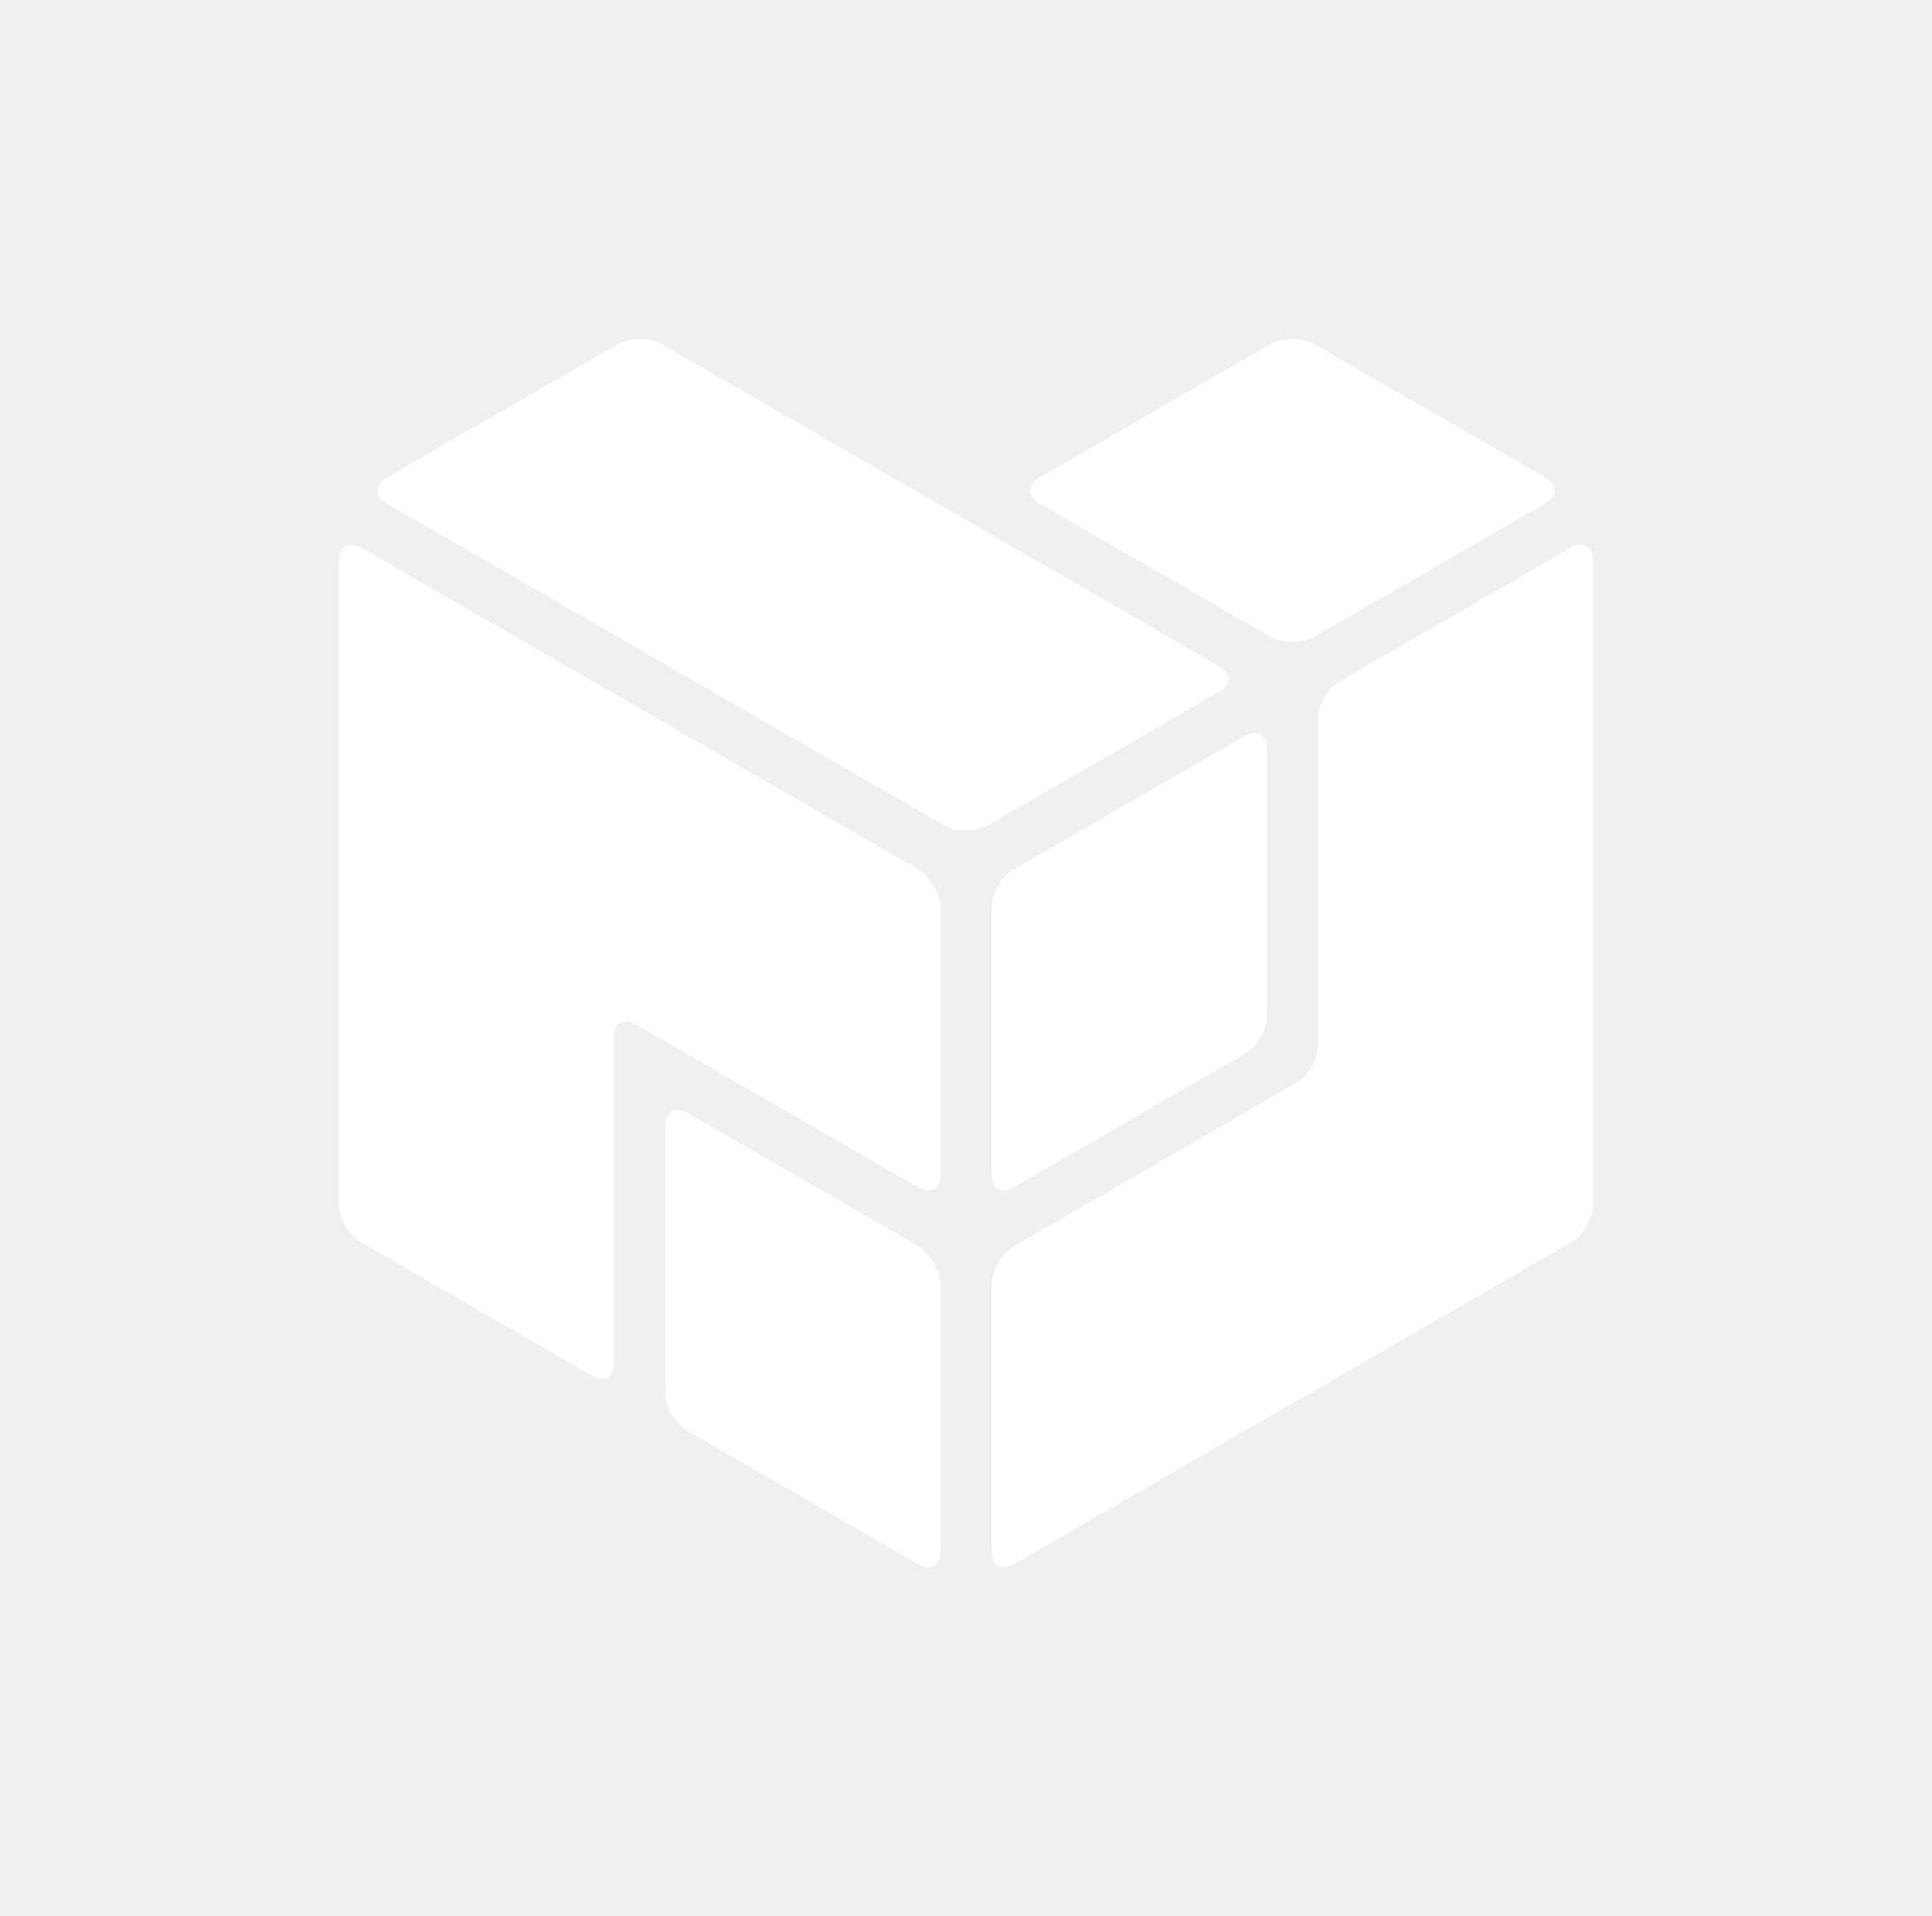
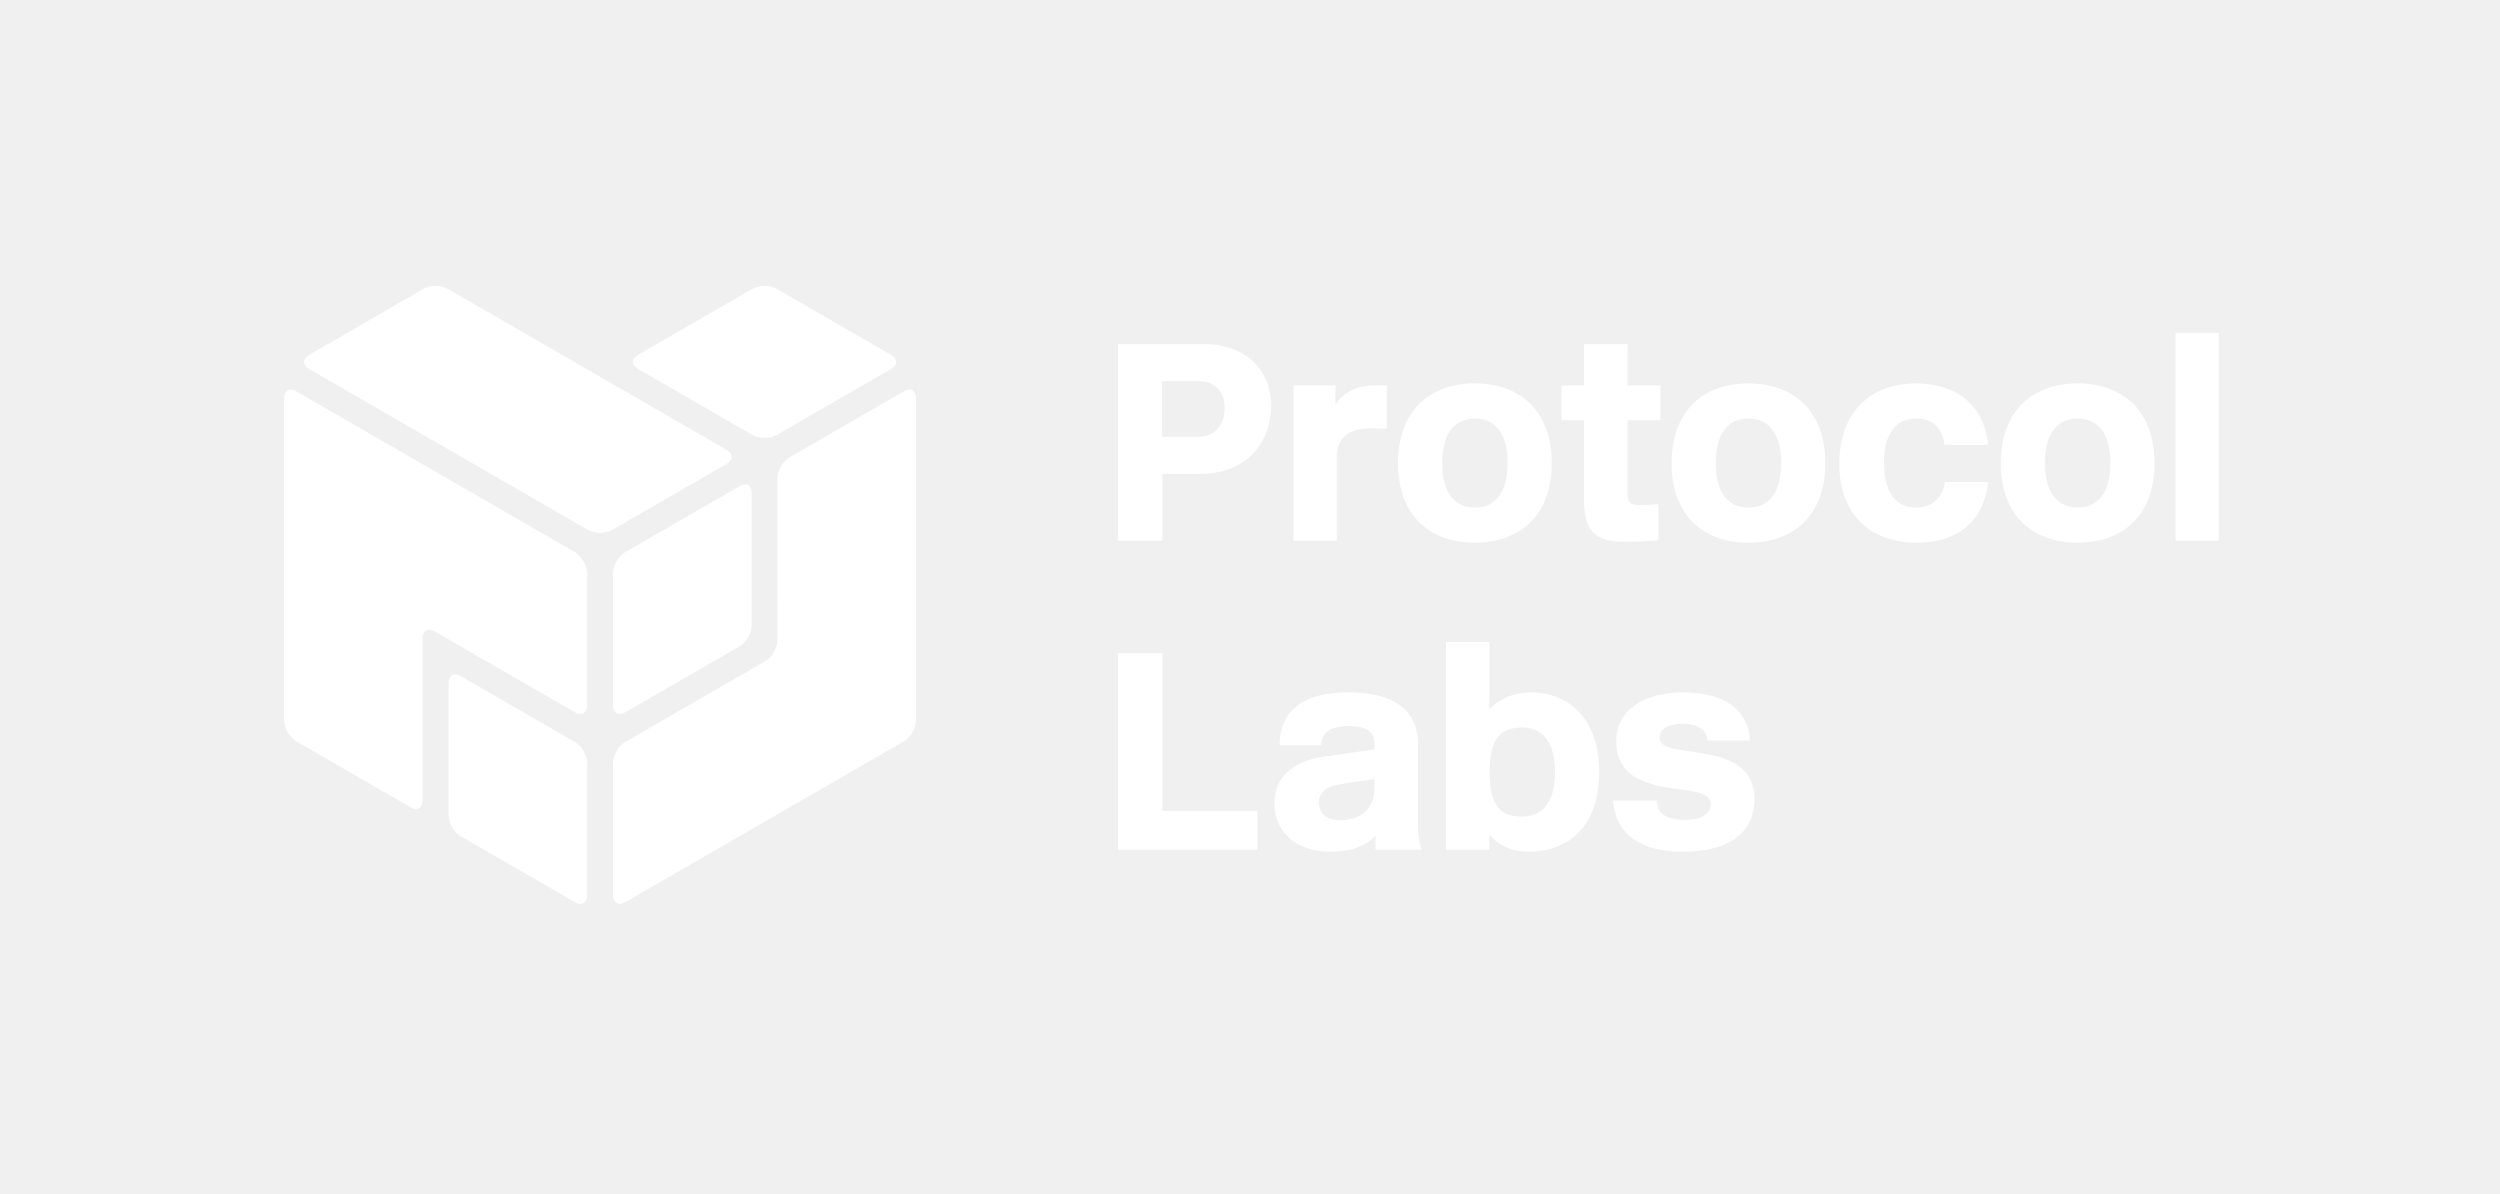
- <svg xmlns="http://www.w3.org/2000/svg" width="114px" height="113px" viewBox="0 0 114 113" version="1.1">
+ <svg xmlns="http://www.w3.org/2000/svg" width="178px" height="85px" viewBox="0 0 178 85" version="1.1">
  <defs />
  <g id="Page-1" stroke="none" stroke-width="1" fill="none" fill-rule="evenodd">
-     <g id="white_mark" fill="#FFFFFF">
-       <path d="M54.184,73.527 C54.903,73.942 55.485,74.946 55.485,75.782 L55.485,91.532 C55.485,92.363 54.907,92.702 54.184,92.285 L40.557,84.418 C39.839,84.003 39.257,83 39.257,82.164 L39.257,66.412 C39.257,65.582 39.834,65.242 40.557,65.66 L54.184,73.527 Z M74.75,59.923 C74.75,60.753 74.172,61.76 73.448,62.177 L59.816,70.048 C59.098,70.462 58.515,70.131 58.515,69.296 L58.515,53.549 C58.515,52.719 59.093,51.713 59.816,51.295 L73.449,43.424 C74.168,43.009 74.751,43.34 74.751,44.176 L74.75,59.923 Z M71.934,39.304 C72.655,39.721 72.661,40.392 71.937,40.81 L58.298,48.684 C57.579,49.099 56.41,49.097 55.691,48.682 L22.808,29.696 C22.087,29.28 22.081,28.609 22.804,28.191 L36.445,20.315 C37.164,19.899 38.333,19.901 39.052,20.317 L71.934,39.304 Z M36.226,80.42 C36.226,81.245 35.649,81.58 34.926,81.162 L21.3,73.295 C20.582,72.881 20,71.867 20,71.037 L20,33.063 C20,32.23 20.586,31.894 21.305,32.309 L54.18,51.289 C54.901,51.705 55.485,52.71 55.485,53.546 L55.485,69.296 C55.485,70.126 54.909,70.466 54.191,70.052 L37.52,60.428 C36.806,60.016 36.226,60.347 36.226,61.174 L36.226,80.42 Z M77.766,42.424 C77.766,41.6 78.344,40.597 79.068,40.18 L92.699,32.309 C93.418,31.895 94,32.236 94,33.066 L94,71.041 C94,71.874 93.414,72.887 92.695,73.302 L59.82,92.282 C59.099,92.698 58.515,92.368 58.515,91.532 L58.515,75.782 C58.515,74.951 59.091,73.946 59.808,73.532 L76.472,63.91 C77.186,63.498 77.765,62.499 77.765,61.671 L77.766,42.424 Z M61.319,29.688 C60.6,29.273 60.595,28.603 61.319,28.185 L74.956,20.312 C75.675,19.897 76.836,19.895 77.56,20.312 L91.197,28.186 C91.916,28.601 91.921,29.271 91.197,29.689 L77.561,37.564 C76.842,37.979 75.681,37.981 74.957,37.564 L61.319,29.688 Z" id="Shape" />
+     <g id="white_horizontal_alt" fill="#FFFFFF">
+       <g id="Logo" transform="translate(20, 20)">
+         <path d="M70.5,8.9 C70.5,6.04 68.34,4.5 65.78,4.5 L59.6,4.5 L59.6,18.5 L62.76,18.5 L62.76,13.74 L65.44,13.74 C68.72,13.74 70.5,11.54 70.5,8.9 Z M67.2,9.1 C67.2,10.3 66.42,11.1 65.36,11.1 L62.74,11.1 L62.74,7.14 L65.36,7.14 C66.42,7.14 67.2,7.82 67.2,9.1 Z M78.74,10.52 L78.74,7.44 L77.78,7.44 C76.68,7.44 75.62,7.92 75.08,8.84 L75.08,7.44 L72.1,7.44 L72.1,18.5 L75.18,18.5 L75.18,12.62 C75.18,11.08 76.08,10.5 77.6,10.5 C78.02,10.5 78.74,10.52 78.74,10.52 Z M85,18.64 C88.2,18.64 90.48,16.72 90.48,12.98 C90.48,9.22 88.2,7.3 85,7.3 C81.82,7.3 79.54,9.22 79.54,12.98 C79.54,16.72 81.82,18.64 85,18.64 Z M85,9.8 C86.34,9.8 87.34,10.7 87.34,12.98 C87.34,15.24 86.34,16.14 85,16.14 C83.7,16.14 82.68,15.24 82.68,12.98 C82.68,10.7 83.7,9.8 85,9.8 Z M98.08,18.46 L98.08,15.9 C98.08,15.9 97.38,15.96 96.74,15.96 C96.08,15.96 95.88,15.78 95.88,15.1 L95.88,9.92 L98.22,9.92 L98.22,7.44 L95.88,7.44 L95.88,4.5 L92.78,4.5 L92.78,7.44 L91.18,7.44 L91.18,9.92 L92.78,9.92 L92.78,15.26 C92.78,17.32 93.08,18.58 95.66,18.58 C97.06,18.58 98.08,18.46 98.08,18.46 Z M104.48,18.64 C107.68,18.64 109.96,16.72 109.96,12.98 C109.96,9.22 107.68,7.3 104.48,7.3 C101.3,7.3 99.02,9.22 99.02,12.98 C99.02,16.72 101.3,18.64 104.48,18.64 Z M104.48,9.8 C105.82,9.8 106.82,10.7 106.82,12.98 C106.82,15.24 105.82,16.14 104.48,16.14 C103.18,16.14 102.16,15.24 102.16,12.98 C102.16,10.7 103.18,9.8 104.48,9.8 Z M118.48,14.32 C118.28,15.64 117.38,16.14 116.4,16.14 C115.14,16.14 114.14,15.24 114.14,12.98 C114.14,10.7 115.12,9.8 116.44,9.8 C117.48,9.8 118.28,10.32 118.44,11.68 L121.54,11.68 C121.28,8.76 119.2,7.3 116.42,7.3 C113.24,7.3 110.96,9.28 110.96,13.02 C110.96,16.78 113.3,18.64 116.48,18.64 C119.32,18.64 121.24,17.18 121.56,14.32 L118.48,14.32 Z M127.92,18.64 C131.12,18.64 133.4,16.72 133.4,12.98 C133.4,9.22 131.12,7.3 127.92,7.3 C124.74,7.3 122.46,9.22 122.46,12.98 C122.46,16.72 124.74,18.64 127.92,18.64 Z M127.92,9.8 C129.26,9.8 130.26,10.7 130.26,12.98 C130.26,15.24 129.26,16.14 127.92,16.14 C126.62,16.14 125.6,15.24 125.6,12.98 C125.6,10.7 126.62,9.8 127.92,9.8 Z M137.98,18.5 L137.98,3.7 L134.9,3.7 L134.9,18.5 L137.98,18.5 Z M69.52,40.5 L69.52,37.74 L62.76,37.74 L62.76,26.5 L59.6,26.5 L59.6,40.5 L69.52,40.5 Z M77.86,36.26 C77.86,37.2 77.22,38.4 75.4,38.4 C74.22,38.4 73.9,37.66 73.9,37.16 C73.9,36.46 74.44,36.02 75.18,35.88 C75.94,35.72 77.86,35.48 77.86,35.48 L77.86,36.26 Z M71.1,33.06 L74.08,33.06 C74.08,32.62 74.2,31.7 76.02,31.7 C77.5,31.7 77.86,32.22 77.86,32.98 L77.86,33.36 L74.22,33.88 C73.2,34.02 70.74,34.64 70.74,37.16 C70.74,39.38 72.44,40.64 74.72,40.64 C76.62,40.64 77.46,40 77.94,39.5 L77.94,40.5 L81.2,40.5 C81.2,40.5 80.96,39.66 80.96,38.86 L80.96,32.9 C80.96,31.3 80.08,29.3 76.02,29.3 C71.82,29.3 71.14,31.44 71.1,33.06 Z M86.04,40.5 L86.04,39.42 C86.6,40.12 87.58,40.64 88.8,40.64 C91.8,40.64 93.86,38.72 93.86,34.98 C93.86,31.22 91.76,29.3 88.98,29.3 C87.76,29.3 86.6,29.82 86.04,30.52 L86.04,25.7 L82.96,25.7 L82.96,40.5 L86.04,40.5 Z M88.38,31.8 C89.72,31.8 90.72,32.7 90.72,34.98 C90.72,37.24 89.72,38.14 88.38,38.14 C86.88,38.14 86.06,37.44 86.06,34.98 C86.06,32.5 86.88,31.8 88.38,31.8 Z M101.56,32.72 L104.58,32.72 C104.58,31.86 104.14,29.3 99.82,29.3 C97.18,29.3 95.08,30.48 95.08,32.76 C95.08,35.34 97.16,35.88 99.54,36.2 L100.14,36.28 C101,36.4 101.8,36.58 101.8,37.26 C101.8,38.06 100.94,38.38 99.96,38.38 C98.9,38.38 97.96,38.06 97.96,37 L94.86,37 C94.86,37.58 95.12,40.64 99.78,40.64 C103.92,40.64 104.92,38.62 104.92,36.92 C104.92,32.46 98.16,34.24 98.16,32.54 C98.16,31.78 99,31.54 99.78,31.54 C100.84,31.54 101.56,31.96 101.56,32.72 Z" id="Protocol-Labs" />
+         <path d="M20.946,32.838 C21.42,33.111 21.804,33.78 21.804,34.325 L21.804,43.745 C21.804,44.293 21.417,44.514 20.946,44.241 L12.794,39.537 C12.32,39.263 11.936,38.594 11.936,38.049 L11.936,28.629 C11.936,28.081 12.323,27.86 12.794,28.132 L20.946,32.838 Z M33.519,24.528 C33.519,25.075 33.132,25.743 32.66,26.015 L24.506,30.722 C24.031,30.996 23.647,30.771 23.647,30.226 L23.647,20.809 C23.647,20.261 24.034,19.594 24.506,19.321 L32.661,14.614 C33.135,14.34 33.52,14.565 33.52,15.11 L33.519,24.528 Z M31.728,12.025 C32.21,12.303 32.214,12.752 31.741,13.024 L23.583,17.734 C23.108,18.008 22.33,18.003 21.851,17.726 L2.012,6.275 C1.53,5.996 1.527,5.547 1.999,5.275 L10.158,0.564 C10.633,0.29 11.411,0.295 11.891,0.572 L31.728,12.025 Z M10.093,36.981 C10.093,37.53 9.706,37.752 9.235,37.479 L1.084,32.775 C0.61,32.501 0.226,31.825 0.226,31.271 L0.226,8.367 C0.226,7.81 0.619,7.586 1.098,7.863 L20.932,19.311 C21.414,19.589 21.804,20.262 21.804,20.807 L21.804,30.226 C21.804,30.774 21.415,30.993 20.943,30.721 L10.954,24.956 C10.479,24.681 10.093,24.908 10.093,25.453 L10.093,36.981 Z M35.354,14.053 C35.354,13.504 35.741,12.836 36.213,12.563 L44.367,7.857 C44.841,7.583 45.226,7.815 45.226,8.369 L45.226,31.274 C45.226,31.83 44.833,32.508 44.353,32.785 L24.52,44.233 C24.038,44.511 23.647,44.29 23.647,43.745 L23.647,34.325 C23.647,33.777 24.036,33.108 24.508,32.836 L34.492,27.073 C34.967,26.798 35.353,26.126 35.353,25.582 L35.354,14.053 Z M25.42,6.263 C24.945,5.989 24.948,5.544 25.42,5.271 L33.577,0.563 C34.052,0.289 34.824,0.29 35.296,0.563 L43.453,5.272 C43.928,5.546 43.925,5.991 43.454,6.264 L35.296,10.973 C34.822,11.247 34.05,11.245 33.578,10.973 L25.42,6.263 Z" id="Shape" />
+       </g>
    </g>
  </g>
</svg>
